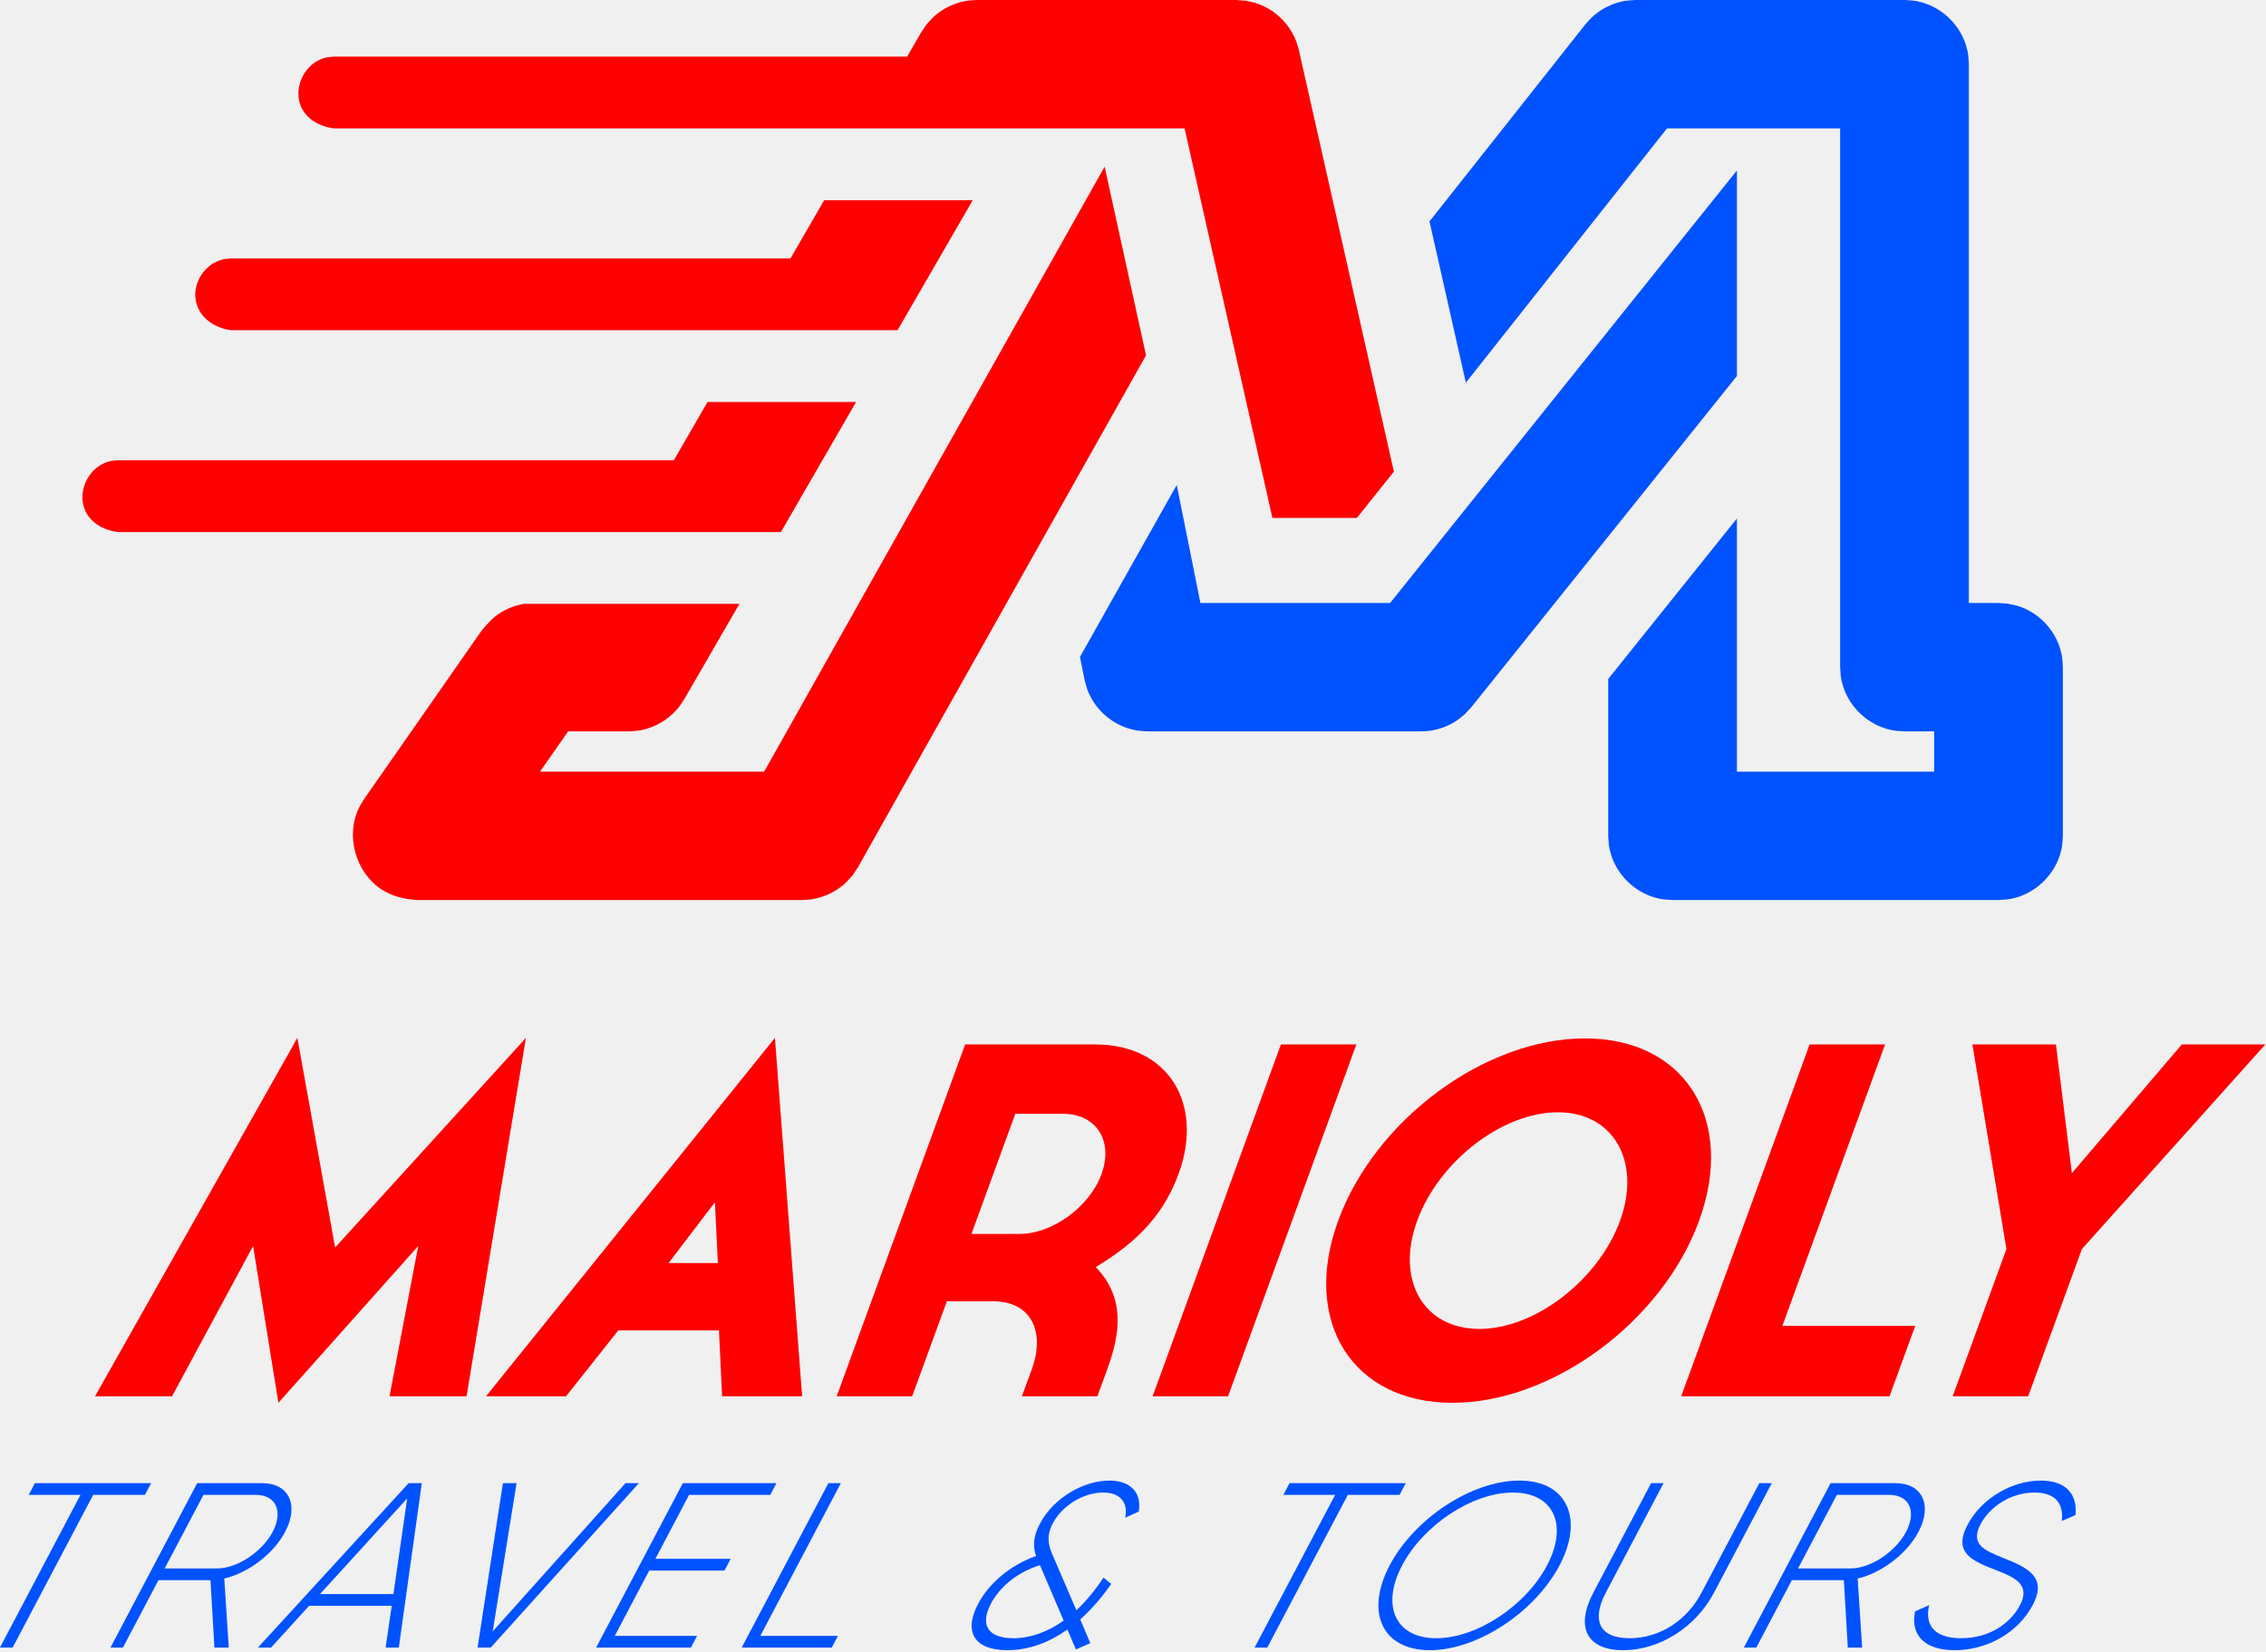
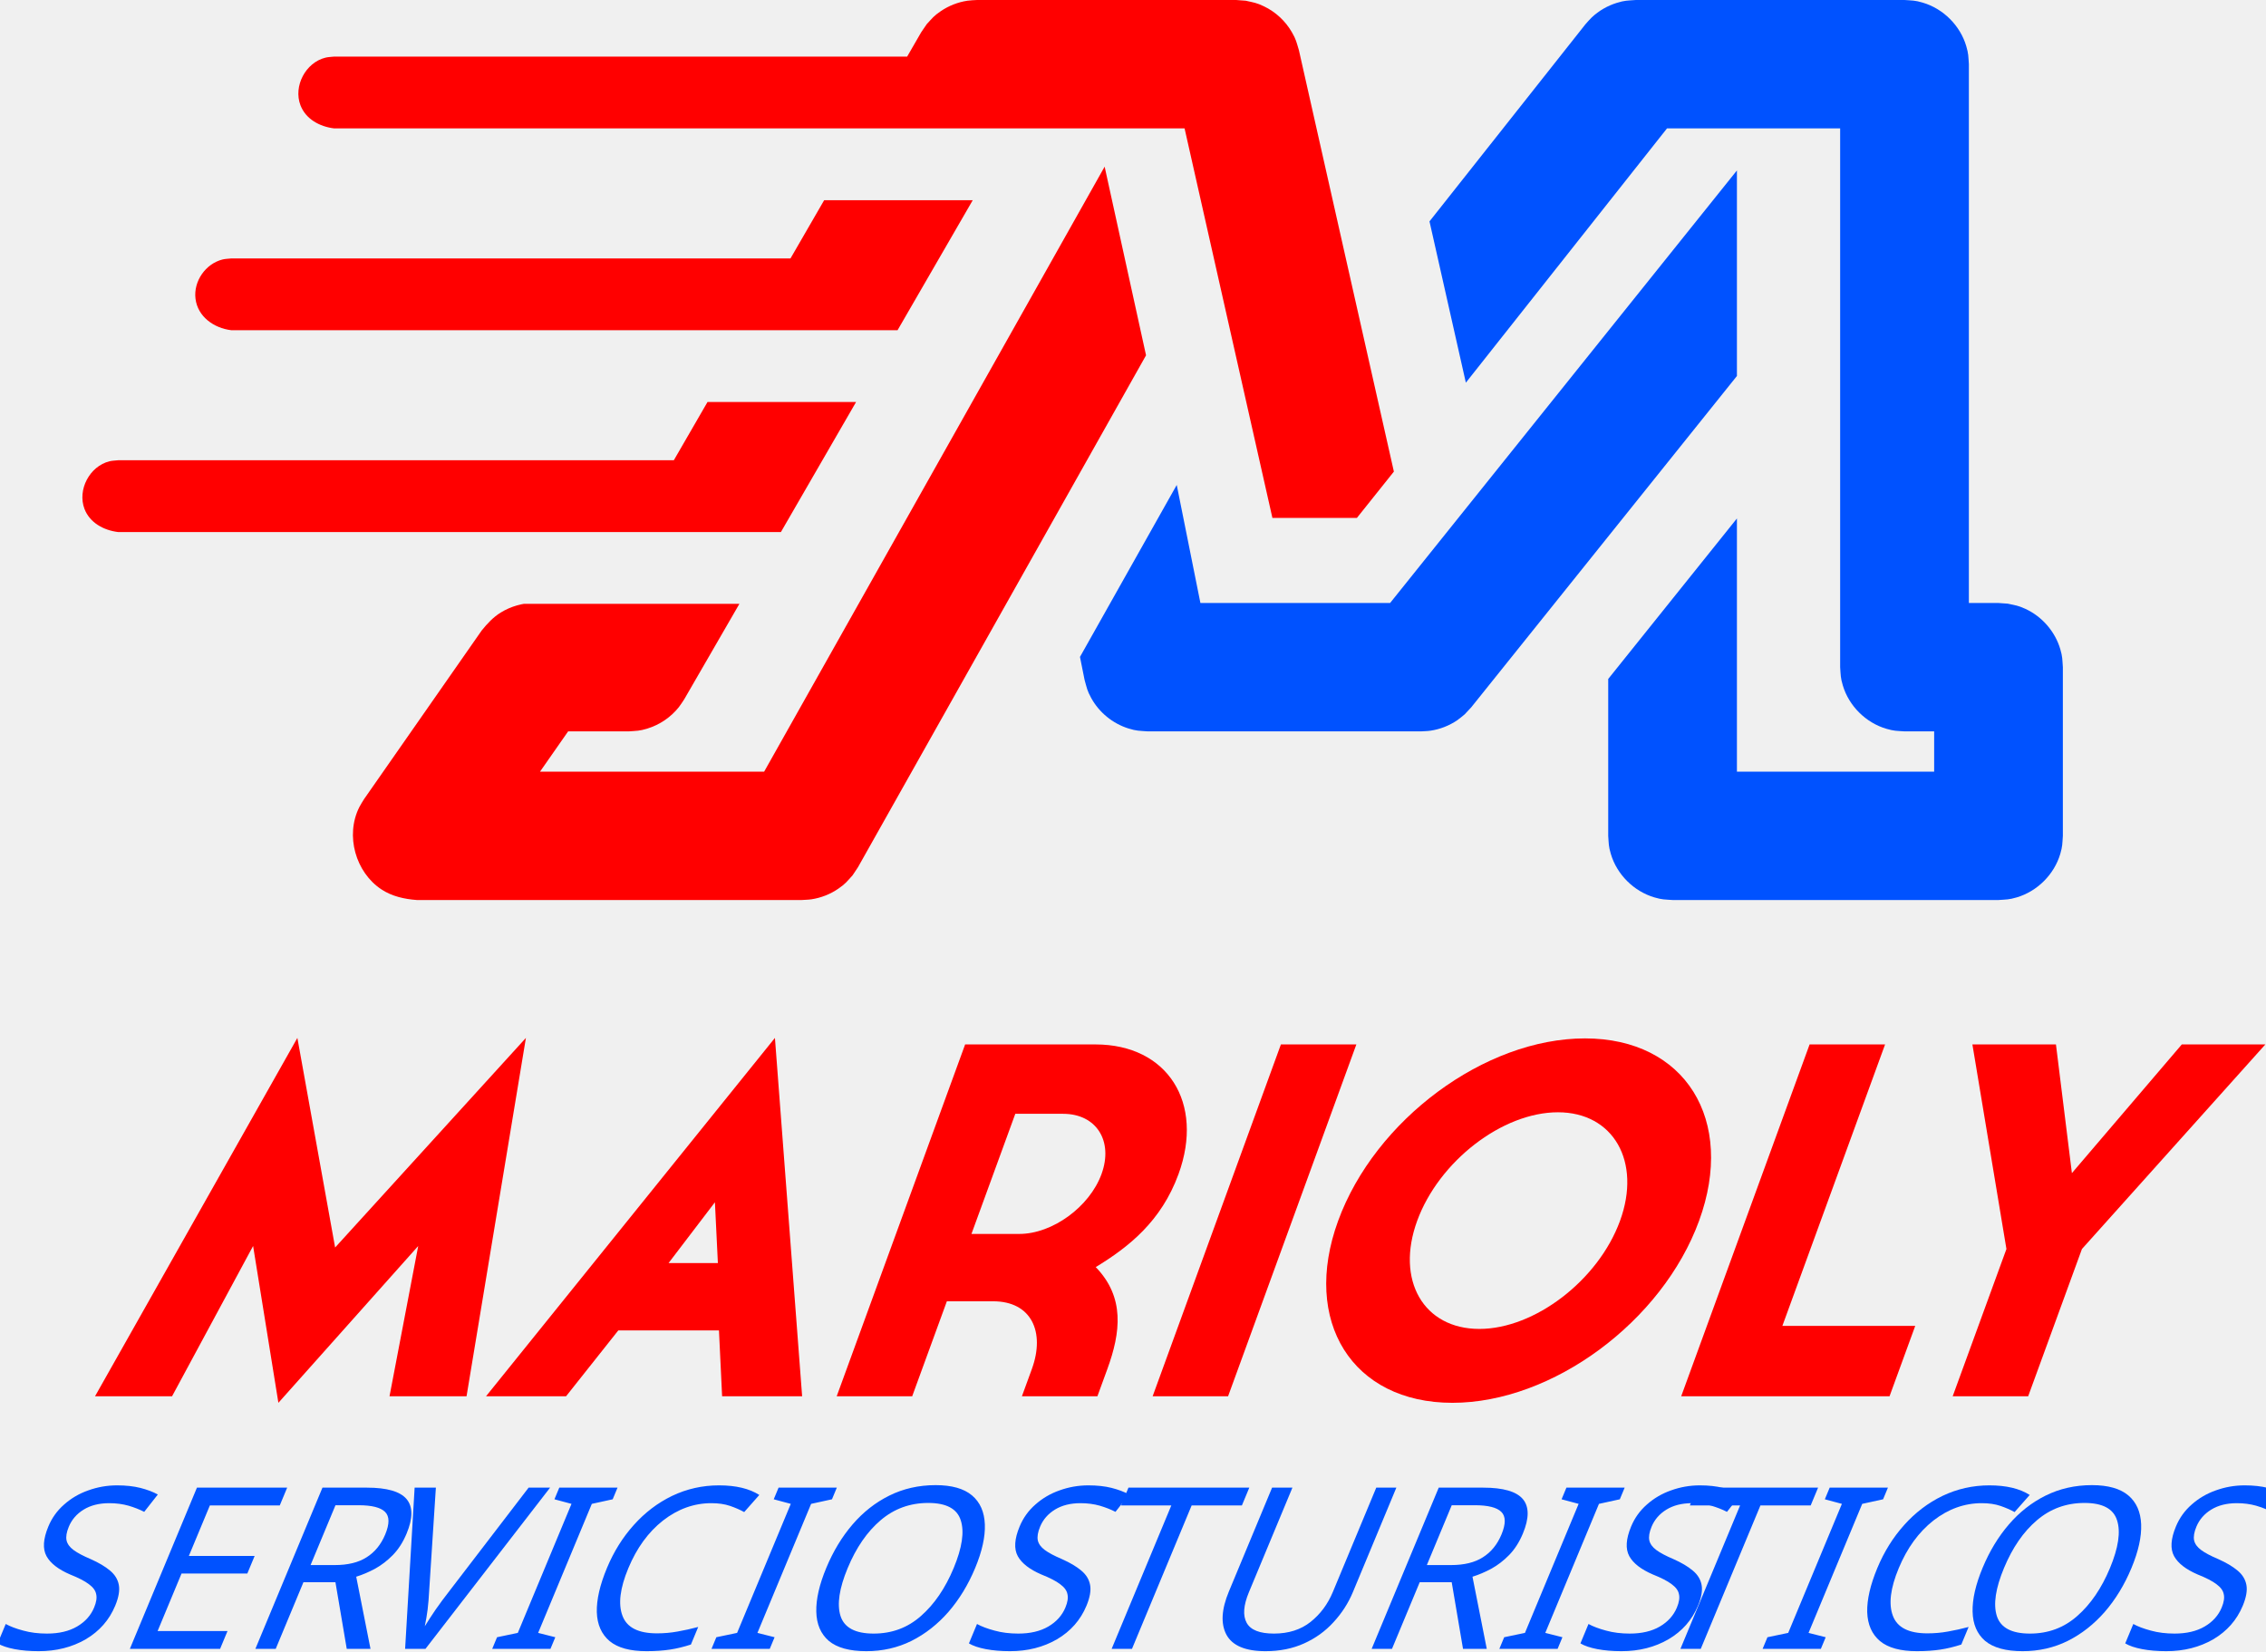
- <svg xmlns="http://www.w3.org/2000/svg" width="155" height="113" viewBox="0 0 155 113" fill="none">
-   <g clip-path="url(#clip0_1_54)">
-     <path fill-rule="evenodd" clip-rule="evenodd" d="M114.028 8.784L100.268 26.182L97.781 15.147L108.439 1.671C108.588 1.509 108.725 1.336 108.886 1.185C109.371 0.732 109.958 0.393 110.59 0.197C111.154 0.023 111.31 0.044 111.894 0H130.273C130.829 0.04 130.976 0.02 131.513 0.178C132.921 0.59 134.082 1.745 134.497 3.155C134.655 3.692 134.636 3.838 134.676 4.393V41.256H136.704L137.329 41.3C137.873 41.419 138.022 41.421 138.532 41.652C139.677 42.174 140.573 43.205 140.928 44.41C141.085 44.947 141.065 45.093 141.105 45.648V57.186C141.065 57.739 141.085 57.886 140.928 58.422C140.513 59.83 139.351 60.987 137.944 61.399C137.406 61.557 137.258 61.537 136.704 61.577H114.408C113.853 61.537 113.706 61.557 113.168 61.399C111.76 60.986 110.599 59.832 110.184 58.422C110.026 57.886 110.046 57.739 110.006 57.186V46.453L118.81 35.472V52.793H132.301V50.039H130.273C129.718 50 129.571 50.019 129.034 49.862C127.625 49.449 126.465 48.294 126.05 46.885C125.891 46.349 125.911 46.201 125.871 45.648V8.784H114.028Z" fill="#0052FF" />
-     <path fill-rule="evenodd" clip-rule="evenodd" d="M118.81 11.661V25.724L100.638 48.391L100.19 48.871C100.019 49.007 99.857 49.156 99.677 49.279C99.132 49.648 98.504 49.894 97.856 49.991C97.639 50.024 97.419 50.024 97.2 50.039H78.503C77.91 49.994 77.752 50.016 77.18 49.837C76.109 49.5 75.185 48.744 74.645 47.763C74.356 47.239 74.347 47.08 74.186 46.509L73.873 44.945L80.492 33.179L82.111 41.256H95.085L118.81 11.661Z" fill="#0052FF" />
-     <path fill-rule="evenodd" clip-rule="evenodd" d="M38.861 50.04L36.94 52.793H52.27L75.56 11.402L78.392 24.31L58.686 59.336L58.318 59.888C57.921 60.323 57.842 60.459 57.352 60.796C56.804 61.176 56.167 61.427 55.511 61.527C55.293 61.56 55.07 61.56 54.847 61.577H28.514C27.66 61.515 26.813 61.325 26.099 60.856C24.327 59.694 23.602 57.17 24.576 55.225C24.671 55.035 24.793 54.859 24.901 54.676L32.948 43.138C33.33 42.665 33.743 42.219 34.26 41.904C34.604 41.693 34.976 41.53 35.365 41.42C35.561 41.365 35.703 41.333 35.833 41.313H50.577L46.804 47.842C46.681 48.022 46.57 48.212 46.433 48.384C45.885 49.071 45.13 49.585 44.289 49.844C43.727 50.018 43.572 49.996 42.99 50.04H38.861ZM53.416 36.402H8.081C7.086 36.281 6.138 35.762 5.778 34.817C5.282 33.512 6.129 31.895 7.491 31.56C7.682 31.513 7.883 31.513 8.081 31.489H46.092L48.395 27.505H58.557L53.416 36.402ZM69.375 8.784H22.853C21.861 8.664 20.912 8.146 20.551 7.199C20.056 5.894 20.902 4.279 22.264 3.944C22.456 3.896 22.657 3.896 22.853 3.872H62.051L63.018 2.198L63.39 1.655C63.786 1.229 63.866 1.094 64.352 0.764C64.894 0.394 65.523 0.147 66.177 0.049C66.392 0.016 66.614 0.016 66.833 0H84.551C84.77 0.016 84.99 0.033 85.209 0.049C85.778 0.179 85.935 0.181 86.465 0.437C87.26 0.819 87.93 1.442 88.369 2.205C88.663 2.715 88.676 2.871 88.847 3.428L95.345 32.266L92.815 35.435H87.036L81.028 8.784H69.375V8.784ZM61.395 22.592H15.816C14.636 22.449 13.524 21.673 13.372 20.433C13.227 19.243 14.064 18.039 15.227 17.752C15.42 17.705 15.619 17.705 15.816 17.682H54.071L56.375 13.697H66.538L61.395 22.592Z" fill="#FF0000" />
-     <path d="M20.341 71.011L6.5 95.53H11.769L17.313 85.248L19.043 95.977L28.608 85.248L26.644 95.53H31.913L35.974 71.011L22.923 85.351L20.341 71.011Z" fill="#FF0000" />
-     <path d="M49.179 91.025L49.394 95.53H54.868L53.007 71.011L33.245 95.53H38.72L42.292 91.025H49.179ZM49.105 86.417H45.73L48.902 82.256L49.105 86.417Z" fill="#FF0000" />
-     <path d="M80.613 80.331C82.395 75.448 79.857 71.459 74.934 71.459H66.017L57.232 95.53H62.396L64.768 89.031H67.935C70.552 89.031 71.508 91.128 70.579 93.673L69.901 95.53H75.066L75.743 93.673C76.659 91.163 76.953 88.756 74.951 86.692C77.209 85.317 79.433 83.563 80.613 80.331ZM75.345 80.331C74.529 82.566 71.993 84.423 69.72 84.423H66.45L69.449 76.204H72.72C74.992 76.204 76.174 78.061 75.345 80.331Z" fill="#FF0000" />
-     <path d="M92.778 71.459H87.617L78.843 95.53H84.004L92.778 71.459Z" fill="#FF0000" />
-     <path d="M91.531 83.528C89.02 90.406 92.496 95.977 99.348 95.977C106.2 95.977 113.709 90.406 116.22 83.528C118.743 76.616 115.267 71.045 108.415 71.045C101.563 71.045 94.054 76.616 91.531 83.528ZM96.937 83.528C98.418 79.47 102.747 76.1 106.569 76.1C110.357 76.1 112.295 79.47 110.813 83.528C109.332 87.586 104.981 90.922 101.193 90.922C97.371 90.922 95.455 87.586 96.937 83.528Z" fill="#FF0000" />
-     <path d="M114.998 95.53H129.249L131.006 90.716H121.918L128.944 71.459H123.781L114.998 95.53Z" fill="#FF0000" />
-     <path d="M140.632 71.459H134.917L137.245 85.454L133.568 95.53H138.732L142.41 85.454L154.955 71.459H149.24L141.723 80.262L140.632 71.459Z" fill="#FF0000" />
-     <path d="M10.337 101.474H2.388L1.964 102.277H5.504L-0.005 112.725H0.864L6.373 102.277H9.913L10.337 101.474Z" fill="#0052FF" />
-     <path d="M14.667 112.725H15.649L15.341 108C16.977 107.614 18.701 106.328 19.506 104.801C20.472 102.969 19.764 101.474 17.929 101.474H13.488L7.555 112.725H8.408L10.84 108.112H14.397L14.667 112.725ZM13.917 102.277H17.505C18.873 102.277 19.39 103.403 18.653 104.801C17.924 106.183 16.22 107.309 14.852 107.309H11.264L13.917 102.277Z" fill="#0052FF" />
-     <path d="M26.379 112.725H27.28L28.853 101.474H27.952L17.641 112.725H18.542L21.145 109.864H26.794L26.379 112.725ZM21.891 109.061L27.852 102.518L26.912 109.061H21.891Z" fill="#0052FF" />
-     <path d="M32.667 112.725H33.568L43.702 101.474H42.785L33.702 111.616L35.334 101.474H34.401L32.667 112.725Z" fill="#0052FF" />
-     <path d="M42.052 111.922L44.408 107.453H49.556L49.98 106.649H44.831L47.136 102.277H52.687L53.111 101.474H46.707L40.775 112.725H47.26L47.683 111.922H42.052Z" fill="#0052FF" />
-     <path d="M52.008 111.922L57.516 101.474H56.663L50.732 112.725H56.894L57.318 111.922H52.008Z" fill="#0052FF" />
-     <path d="M74.58 112.42L73.892 110.797C74.683 110.089 75.397 109.254 76.008 108.369L75.481 107.935C74.902 108.82 74.262 109.575 73.627 110.17L72.044 106.489C71.725 105.782 71.533 105.139 72.016 104.222C72.669 102.985 74.124 102.117 75.46 102.117C76.602 102.117 77.188 102.776 76.966 103.837L77.895 103.419C78.116 102.085 77.292 101.297 75.876 101.297C74.202 101.297 72.105 102.406 71.13 104.254C70.63 105.203 70.669 105.862 70.87 106.457C69.066 107.1 67.641 108.337 66.904 109.736C65.878 111.681 66.682 112.902 68.903 112.902C70.4 112.902 71.798 112.356 73.012 111.488L73.595 112.854L74.58 112.42ZM69.303 112.083C67.614 112.083 67.001 111.198 67.781 109.72C68.324 108.691 69.439 107.614 71.135 107.084L72.755 110.877C71.623 111.681 70.446 112.083 69.303 112.083Z" fill="#0052FF" />
-     <path d="M96.157 101.474H88.208L87.785 102.277H91.325L85.816 112.725H86.684L92.194 102.277H95.734L96.157 101.474Z" fill="#0052FF" />
-     <path d="M97.804 112.902C101.055 112.902 104.979 110.314 106.675 107.1C108.371 103.885 107.177 101.297 103.926 101.297C100.675 101.297 96.751 103.885 95.055 107.1C93.359 110.314 94.553 112.902 97.804 112.902ZM98.237 112.083C95.453 112.083 94.45 109.864 95.908 107.1C97.366 104.335 100.709 102.117 103.493 102.117C106.278 102.117 107.28 104.335 105.822 107.1C104.364 109.864 101.021 112.083 98.237 112.083Z" fill="#0052FF" />
-     <path d="M111.032 112.902C113.51 112.902 115.99 111.343 117.244 108.964L121.194 101.474H120.341L116.391 108.964C115.425 110.797 113.604 112.083 111.464 112.083C109.34 112.083 108.876 110.797 109.842 108.964L113.792 101.474H112.939L108.989 108.964C107.735 111.343 108.554 112.902 111.032 112.902Z" fill="#0052FF" />
-     <path d="M126.394 112.725H127.376L127.068 108C128.703 107.614 130.427 106.328 131.232 104.801C132.199 102.969 131.49 101.474 129.656 101.474H125.215L119.282 112.725H120.135L122.567 108.112H126.123L126.394 112.725ZM125.644 102.277H129.232C130.6 102.277 131.117 103.403 130.38 104.801C129.651 106.183 127.947 107.309 126.579 107.309H122.991L125.644 102.277Z" fill="#0052FF" />
-     <path d="M133.715 112.902C135.952 112.902 138.06 111.681 139.043 109.816C140.069 107.871 138.662 107.244 137.014 106.585C135.684 106.055 134.762 105.637 135.474 104.287C136.135 103.033 137.6 102.117 139.161 102.117C140.77 102.117 141.147 103.049 141.032 104.062L141.967 103.66C142.107 102.358 141.443 101.297 139.593 101.297C137.678 101.297 135.563 102.47 134.588 104.319C133.554 106.28 134.964 106.81 136.525 107.421C137.958 107.968 138.878 108.482 138.166 109.832C137.488 111.118 136.03 112.083 134.147 112.083C132.297 112.083 131.638 111.166 131.963 109.816L130.994 110.25C130.67 111.841 131.607 112.902 133.715 112.902Z" fill="#0052FF" />
+ <svg xmlns="http://www.w3.org/2000/svg" width="100%" height="100%" viewBox="0 0 155 113" version="1.1" xml:space="preserve" style="fill-rule:evenodd;clip-rule:evenodd;stroke-linejoin:round;stroke-miterlimit:2;">
+   <g>
+     <path d="M114.028,8.784l-13.76,17.398l-2.487,-11.035l10.658,-13.476c0.149,-0.162 0.286,-0.335 0.447,-0.486c0.485,-0.453 1.072,-0.792 1.704,-0.988c0.564,-0.174 0.72,-0.153 1.304,-0.197l18.379,-0c0.556,0.04 0.703,0.02 1.24,0.178c1.408,0.412 2.569,1.567 2.984,2.977c0.158,0.537 0.139,0.683 0.179,1.238l-0,36.863l2.028,0l0.625,0.044c0.544,0.119 0.693,0.121 1.203,0.352c1.145,0.522 2.041,1.553 2.396,2.758c0.157,0.537 0.137,0.683 0.177,1.238l0,11.538c-0.04,0.553 -0.02,0.7 -0.177,1.236c-0.415,1.408 -1.577,2.565 -2.984,2.977c-0.538,0.158 -0.686,0.138 -1.24,0.178l-22.296,0c-0.555,-0.04 -0.702,-0.02 -1.24,-0.178c-1.408,-0.413 -2.569,-1.567 -2.984,-2.977c-0.158,-0.536 -0.138,-0.683 -0.178,-1.236l0,-10.733l8.804,-10.981l0,17.321l13.491,0l0,-2.754l-2.028,0c-0.555,-0.039 -0.702,-0.02 -1.239,-0.177c-1.409,-0.413 -2.569,-1.567 -2.984,-2.977c-0.159,-0.536 -0.139,-0.684 -0.179,-1.237l0,-36.864l-11.843,0Z" style="fill:#0052ff;" />
+     <path d="M118.81,11.661l0,14.063l-18.172,22.667l-0.448,0.48c-0.171,0.136 -0.333,0.285 -0.513,0.408c-0.545,0.369 -1.173,0.615 -1.821,0.712c-0.217,0.033 -0.437,0.033 -0.656,0.048l-18.697,0c-0.593,-0.045 -0.751,-0.023 -1.323,-0.202c-1.071,-0.337 -1.995,-1.093 -2.535,-2.074c-0.289,-0.524 -0.298,-0.683 -0.459,-1.254l-0.313,-1.564l6.619,-11.766l1.619,8.077l12.974,0l23.725,-29.595Z" style="fill:#0052ff;" />
+     <path d="M38.861,50.04l-1.921,2.753l15.33,0l23.29,-41.391l2.832,12.908l-19.706,35.026l-0.368,0.552c-0.397,0.435 -0.476,0.571 -0.966,0.908c-0.548,0.38 -1.185,0.631 -1.841,0.731c-0.218,0.033 -0.441,0.033 -0.664,0.05l-26.333,0c-0.854,-0.062 -1.701,-0.252 -2.415,-0.721c-1.772,-1.162 -2.496,-3.686 -1.523,-5.631c0.095,-0.19 0.217,-0.366 0.325,-0.549l8.047,-11.538c0.382,-0.473 0.795,-0.919 1.312,-1.234c0.344,-0.211 0.716,-0.374 1.106,-0.484c0.195,-0.055 0.337,-0.087 0.467,-0.107l14.744,-0l-3.773,6.529c-0.123,0.18 -0.234,0.37 -0.371,0.542c-0.548,0.687 -1.303,1.201 -2.143,1.46c-0.563,0.174 -0.718,0.152 -1.3,0.196l-4.129,-0Zm14.555,-13.638l-45.335,-0c-0.995,-0.121 -1.943,-0.64 -2.303,-1.585c-0.496,-1.305 0.351,-2.922 1.713,-3.257c0.191,-0.047 0.392,-0.047 0.59,-0.071l38.011,0l2.303,-3.984l10.162,-0l-5.141,8.897Zm15.959,-27.618l-46.522,0c-0.992,-0.12 -1.941,-0.638 -2.302,-1.585c-0.495,-1.305 0.351,-2.92 1.713,-3.255c0.192,-0.048 0.393,-0.048 0.589,-0.072l39.198,0l0.967,-1.674l0.372,-0.543c0.396,-0.426 0.476,-0.561 0.962,-0.891c0.542,-0.37 1.171,-0.617 1.825,-0.715c0.216,-0.033 0.437,-0.033 0.656,-0.049l17.718,0c0.219,0.016 0.439,0.033 0.658,0.049c0.569,0.13 0.726,0.132 1.256,0.388c0.795,0.382 1.465,1.005 1.904,1.768c0.294,0.51 0.307,0.666 0.478,1.223l6.498,28.838l-2.53,3.169l-5.779,0l-6.008,-26.651l-11.653,-0l0,0Zm-7.98,13.808l-45.579,0c-1.18,-0.143 -2.292,-0.919 -2.444,-2.159c-0.145,-1.19 0.692,-2.394 1.855,-2.681c0.193,-0.047 0.392,-0.047 0.589,-0.07l38.255,-0l2.304,-3.985l10.163,0l-5.143,8.895Z" style="fill:#f00;" />
+     <path d="M20.341,71.011l-13.841,24.519l5.269,-0l5.544,-10.282l1.73,10.729l9.564,-10.729l-1.963,10.282l5.269,-0l4.061,-24.519l-13.051,14.34l-2.582,-14.34Z" style="fill:#f00;fill-rule:nonzero;" />
+     <path d="M49.179,91.025l0.215,4.505l5.474,-0l-1.861,-24.519l-19.762,24.519l5.475,-0l3.572,-4.505l6.887,-0Zm-0.074,-4.608l-3.375,0l3.172,-4.161l0.203,4.161Z" style="fill:#f00;fill-rule:nonzero;" />
+     <path d="M80.613,80.331c1.782,-4.883 -0.756,-8.873 -5.679,-8.873l-8.917,0.001l-8.785,24.071l5.164,0l2.372,-6.499l3.167,-0c2.617,-0 3.573,2.097 2.644,4.642l-0.678,1.857l5.164,0l0.678,-1.857c0.916,-2.51 1.21,-4.917 -0.792,-6.981c2.258,-1.375 4.482,-3.129 5.662,-6.361Zm-5.268,-0c-0.816,2.235 -3.352,4.092 -5.625,4.092l-3.27,-0l2.999,-8.219l3.271,-0c2.272,-0 3.453,1.857 2.625,4.127Z" style="fill:#f00;fill-rule:nonzero;" />
+     <path d="M92.778,71.459l-5.161,-0.001l-8.774,24.072l5.161,0l8.774,-24.072Z" style="fill:#f00;fill-rule:nonzero;" />
+     <path d="M91.531,83.528c-2.511,6.878 0.965,12.449 7.817,12.449c6.852,-0 14.361,-5.571 16.872,-12.449c2.523,-6.912 -0.953,-12.483 -7.805,-12.483c-6.852,0 -14.361,5.571 -16.884,12.483Zm5.406,0c1.481,-4.058 5.81,-7.428 9.632,-7.428c3.788,0 5.726,3.37 4.244,7.428c-1.481,4.058 -5.832,7.394 -9.62,7.394c-3.822,-0 -5.738,-3.336 -4.256,-7.394Z" style="fill:#f00;fill-rule:nonzero;" />
+     <path d="M114.998,95.53l14.251,0l1.757,-4.814l-9.088,-0l7.026,-19.258l-5.163,0l-8.783,24.072Z" style="fill:#f00;fill-rule:nonzero;" />
+     <path d="M140.632,71.459l-5.715,-0.001l2.328,13.996l-3.677,10.076l5.164,0l3.678,-10.076l12.545,-13.996l-5.715,0l-7.517,8.804l-1.091,-8.804Z" style="fill:#f00;fill-rule:nonzero;" />
+     <g transform="matrix(1,0,-0.415958,1,31.4993,0)">
+       <g transform="matrix(15.4449,0,0,15.4449,167.035,112.811)" />
+       <text x="14.328px" y="112.811px" style="font-family:'BrandingSF-Light', 'Branding SF';font-weight:300;font-size:15.445px;fill:#0052ff;">SER<tspan x="39.2px " y="112.811px ">V</tspan>ICIOS <tspan x="87.872px " y="112.811px ">T</tspan>URIS<tspan x="126.778px " y="112.811px ">T</tspan>IC<tspan x="147.796px " y="112.811px ">O</tspan>S</text>
+     </g>
  </g>
-   <defs>
-     <clipPath id="clip0_1_54">
-       <rect width="155" height="113" fill="white" />
-     </clipPath>
-   </defs>
</svg>
